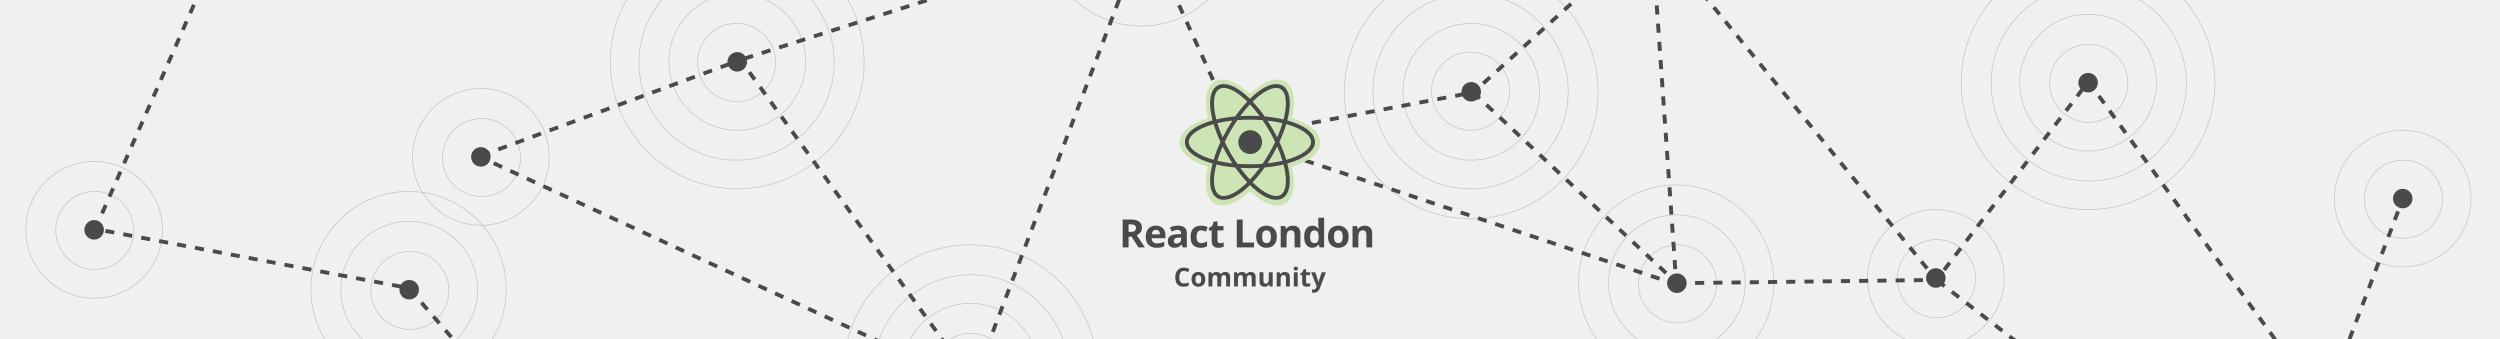
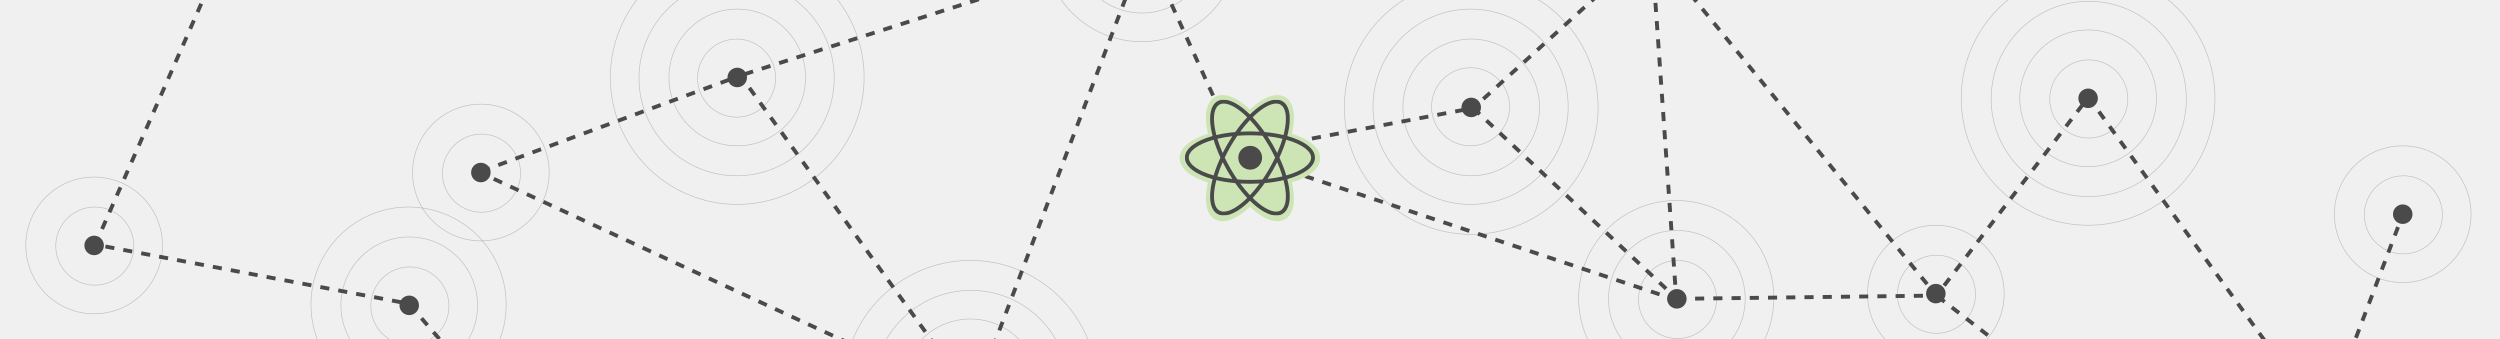
<svg xmlns="http://www.w3.org/2000/svg" xmlns:xlink="http://www.w3.org/1999/xlink" width="1920px" height="260px" viewBox="0 0 1920 260" version="1.1">
  <defs>
    <polygon id="path-1" points="0 89.516 99.904 89.516 99.904 0.544 1.09294574e-20 0.544" />
  </defs>
  <g id="Welcome" stroke="none" stroke-width="1" fill="none" fill-rule="evenodd">
-     <g id="Header-clear-background-">
-       <g id="Dots" transform="translate(19.82613, -130)">
+     <g id="Header-clear-background--Copy">
+       <g id="Dots" transform="translate(19.82613, -118)">
        <g id="dot" transform="translate(781.7553, 0)" stroke-width="0.5" stroke="#4A4A4A" opacity="0.3">
          <g id="Oval-1-Copy-14">
+             <path d="M75.461,128 C104.441,128 127.933,104.495 127.933,75.5 C127.933,46.505 104.441,23 75.461,23 C46.481,23 22.988,46.505 22.988,75.5 C22.988,104.495 46.481,128 75.461,128 Z" />
            <path d="M74.961,150 C116.361,150 149.922,116.421 149.922,75 C149.922,33.579 116.361,0 74.961,0 C33.561,0 0,33.579 0,75 C0,116.421 33.561,150 74.961,150 Z" />
          </g>
        </g>
        <g id="dot" transform="translate(297, 198)">
          <g id="Oval-1-Copy-14">
            <path d="M52.473,60 C56.613,60 59.969,56.642 59.969,52.5 C59.969,48.358 56.613,45 52.473,45 C48.333,45 44.977,48.358 44.977,52.5 C44.977,56.642 48.333,60 52.473,60 Z" fill="#4A4A4A" />
            <path d="M52.972,83 C69.532,83 82.957,69.569 82.957,53 C82.957,36.431 69.532,23 52.972,23 C36.412,23 22.988,36.431 22.988,53 C22.988,69.569 36.412,83 52.972,83 Z" stroke="#4A4A4A" stroke-width="0.5" opacity="0.3" />
            <path d="M52.473,105 C81.453,105 104.945,81.495 104.945,52.5 C104.945,23.505 81.453,0 52.473,0 C23.493,0 0,23.505 0,52.5 C0,81.495 23.493,105 52.473,105 Z" stroke="#4A4A4A" stroke-width="0.5" opacity="0.3" />
          </g>
        </g>
        <g id="dot" transform="translate(0, 254)">
          <g id="Oval-1-Copy-14">
            <path d="M52.473,60 C56.613,60 59.969,56.642 59.969,52.5 C59.969,48.358 56.613,45 52.473,45 C48.333,45 44.977,48.358 44.977,52.5 C44.977,56.642 48.333,60 52.473,60 Z" fill="#4A4A4A" />
            <path d="M52.972,83 C69.532,83 82.957,69.569 82.957,53 C82.957,36.431 69.532,23 52.972,23 C36.412,23 22.988,36.431 22.988,53 C22.988,69.569 36.412,83 52.972,83 Z" stroke="#4A4A4A" stroke-width="0.5" opacity="0.3" />
            <path d="M52.473,105 C81.453,105 104.945,81.495 104.945,52.5 C104.945,23.505 81.453,0 52.473,0 C23.493,0 0,23.505 0,52.5 C0,81.495 23.493,105 52.473,105 Z" stroke="#4A4A4A" stroke-width="0.5" opacity="0.3" />
          </g>
        </g>
        <g id="dot" transform="translate(1773, 230)">
          <g id="Oval-1-Copy-14">
            <path d="M52.473,60 C56.613,60 59.969,56.642 59.969,52.5 C59.969,48.358 56.613,45 52.473,45 C48.333,45 44.977,48.358 44.977,52.5 C44.977,56.642 48.333,60 52.473,60 Z" fill="#4A4A4A" />
            <path d="M52.972,83 C69.532,83 82.957,69.569 82.957,53 C82.957,36.431 69.532,23 52.972,23 C36.412,23 22.988,36.431 22.988,53 C22.988,69.569 36.412,83 52.972,83 Z" stroke="#4A4A4A" stroke-width="0.5" opacity="0.3" />
            <path d="M52.473,105 C81.453,105 104.945,81.495 104.945,52.5 C104.945,23.505 81.453,0 52.473,0 C23.493,0 0,23.505 0,52.5 C0,81.495 23.493,105 52.473,105 Z" stroke="#4A4A4A" stroke-width="0.5" opacity="0.3" />
          </g>
        </g>
        <g id="dot" transform="translate(448.9287, 80)">
          <g id="Oval-1-Copy-14">
            <path d="M97.449,105 C101.589,105 104.945,101.642 104.945,97.5 C104.945,93.358 101.589,90 97.449,90 C93.309,90 89.953,93.358 89.953,97.5 C89.953,101.642 93.309,105 97.449,105 Z" fill="#4A4A4A" />
            <path d="M96.95,128 C113.509,128 126.934,114.569 126.934,98 C126.934,81.431 113.509,68 96.95,68 C80.39,68 66.965,81.431 66.965,98 C66.965,114.569 80.39,128 96.95,128 Z" stroke="#4A4A4A" stroke-width="0.5" opacity="0.3" />
            <path d="M97.449,150 C126.429,150 149.922,126.495 149.922,97.5 C149.922,68.505 126.429,45 97.449,45 C68.469,45 44.977,68.505 44.977,97.5 C44.977,126.495 68.469,150 97.449,150 Z" stroke="#4A4A4A" stroke-width="0.5" opacity="0.3" />
            <path d="M96.95,173 C138.349,173 171.91,139.421 171.91,98 C171.91,56.579 138.349,23 96.95,23 C55.55,23 21.989,56.579 21.989,98 C21.989,139.421 55.55,173 96.95,173 Z" stroke="#4A4A4A" stroke-width="0.5" opacity="0.3" />
            <path d="M97.449,195 C151.269,195 194.898,151.348 194.898,97.5 C194.898,43.652 151.269,0 97.449,0 C43.63,0 0,43.652 0,97.5 C0,151.348 43.63,195 97.449,195 Z" stroke="#4A4A4A" stroke-width="0.5" opacity="0.3" />
          </g>
        </g>
        <g id="dot" transform="translate(219, 277)">
          <g id="Oval-1-Copy-14">
            <path d="M75.461,83 C79.601,83 82.957,79.642 82.957,75.5 C82.957,71.358 79.601,68 75.461,68 C71.321,68 67.965,71.358 67.965,75.5 C67.965,79.642 71.321,83 75.461,83 Z" fill="#4A4A4A" />
            <path d="M75.96,106 C92.52,106 105.945,92.569 105.945,76 C105.945,59.431 92.52,46 75.96,46 C59.401,46 45.976,59.431 45.976,76 C45.976,92.569 59.401,106 75.96,106 Z" stroke="#4A4A4A" stroke-width="0.5" opacity="0.3" />
            <path d="M75.461,128 C104.441,128 127.933,104.495 127.933,75.5 C127.933,46.505 104.441,23 75.461,23 C46.481,23 22.988,46.505 22.988,75.5 C22.988,104.495 46.481,128 75.461,128 Z" stroke="#4A4A4A" stroke-width="0.5" opacity="0.3" />
            <path d="M74.961,150 C116.361,150 149.922,116.421 149.922,75 C149.922,33.579 116.361,0 74.961,0 C33.561,0 0,33.579 0,75 C0,116.421 33.561,150 74.961,150 Z" stroke="#4A4A4A" stroke-width="0.5" opacity="0.3" />
          </g>
        </g>
        <g id="dot" transform="translate(1011.645, 103)">
          <g id="Oval-1-Copy-14">
            <path d="M98.437,105 C102.577,105 105.933,101.642 105.933,97.5 C105.933,93.358 102.577,90 98.437,90 C94.297,90 90.941,93.358 90.941,97.5 C90.941,101.642 94.297,105 98.437,105 Z" fill="#4A4A4A" />
            <path d="M97.938,127 C114.497,127 127.922,113.569 127.922,97 C127.922,80.431 114.497,67 97.938,67 C81.378,67 67.953,80.431 67.953,97 C67.953,113.569 81.378,127 97.938,127 Z" stroke="#4A4A4A" stroke-width="0.5" opacity="0.3" />
            <path d="M98.437,150 C127.417,150 150.91,126.495 150.91,97.5 C150.91,68.505 127.417,45 98.437,45 C69.457,45 45.965,68.505 45.965,97.5 C45.965,126.495 69.457,150 98.437,150 Z" stroke="#4A4A4A" stroke-width="0.5" opacity="0.3" />
            <path d="M97.938,172 C139.337,172 172.898,138.421 172.898,97 C172.898,55.579 139.337,22 97.938,22 C56.538,22 22.977,55.579 22.977,97 C22.977,138.421 56.538,172 97.938,172 Z" stroke="#4A4A4A" stroke-width="0.5" opacity="0.3" />
            <path d="M98.437,195 C152.257,195 195.887,151.348 195.887,97.5 C195.887,43.652 152.257,0 98.437,0 C44.618,0 0.988,43.652 0.988,97.5 C0.988,151.348 44.618,195 98.437,195 Z" stroke="#4A4A4A" stroke-width="0.5" opacity="0.3" />
          </g>
        </g>
        <g id="dot" transform="translate(1192.542, 272)">
          <g id="Oval-1-Copy-14">
            <path d="M75.461,83 C79.601,83 82.957,79.642 82.957,75.5 C82.957,71.358 79.601,68 75.461,68 C71.321,68 67.965,71.358 67.965,75.5 C67.965,79.642 71.321,83 75.461,83 Z" fill="#4A4A4A" />
            <path d="M75.96,106 C92.52,106 105.945,92.569 105.945,76 C105.945,59.431 92.52,46 75.96,46 C59.401,46 45.976,59.431 45.976,76 C45.976,92.569 59.401,106 75.96,106 Z" stroke="#4A4A4A" stroke-width="0.5" opacity="0.3" />
            <path d="M75.461,128 C104.441,128 127.933,104.495 127.933,75.5 C127.933,46.505 104.441,23 75.461,23 C46.481,23 22.988,46.505 22.988,75.5 C22.988,104.495 46.481,128 75.461,128 Z" stroke="#4A4A4A" stroke-width="0.5" opacity="0.3" />
            <path d="M74.961,150 C116.361,150 149.922,116.421 149.922,75 C149.922,33.579 116.361,0 74.961,0 C33.561,0 0,33.579 0,75 C0,116.421 33.561,150 74.961,150 Z" stroke="#4A4A4A" stroke-width="0.5" opacity="0.3" />
          </g>
        </g>
        <g id="dot" transform="translate(1414.426, 291)">
          <g id="Oval-1-Copy-14">
            <path d="M52.473,60 C56.613,60 59.969,56.642 59.969,52.5 C59.969,48.358 56.613,45 52.473,45 C48.333,45 44.977,48.358 44.977,52.5 C44.977,56.642 48.333,60 52.473,60 Z" fill="#4A4A4A" />
            <path d="M52.972,83 C69.532,83 82.957,69.569 82.957,53 C82.957,36.431 69.532,23 52.972,23 C36.412,23 22.988,36.431 22.988,53 C22.988,69.569 36.412,83 52.972,83 Z" stroke="#4A4A4A" stroke-width="0.5" opacity="0.3" />
            <path d="M52.473,105 C81.453,105 104.945,81.495 104.945,52.5 C104.945,23.505 81.453,0 52.473,0 C23.493,0 0,23.505 0,52.5 C0,81.495 23.493,105 52.473,105 Z" stroke="#4A4A4A" stroke-width="0.5" opacity="0.3" />
          </g>
        </g>
        <g id="dot" transform="translate(1486.392, 96)">
          <g id="Oval-1-Copy-14">
            <path d="M97.449,105 C101.589,105 104.945,101.642 104.945,97.5 C104.945,93.358 101.589,90 97.449,90 C93.309,90 89.953,93.358 89.953,97.5 C89.953,101.642 93.309,105 97.449,105 Z" fill="#4A4A4A" />
            <path d="M97.949,128 C114.509,128 127.933,114.569 127.933,98 C127.933,81.431 114.509,68 97.949,68 C81.389,68 67.965,81.431 67.965,98 C67.965,114.569 81.389,128 97.949,128 Z" stroke="#4A4A4A" stroke-width="0.5" opacity="0.3" />
            <path d="M97.449,150 C126.429,150 149.922,126.495 149.922,97.5 C149.922,68.505 126.429,45 97.449,45 C68.469,45 44.977,68.505 44.977,97.5 C44.977,126.495 68.469,150 97.449,150 Z" stroke="#4A4A4A" stroke-width="0.5" opacity="0.3" />
            <path d="M97.949,173 C139.349,173 172.91,139.421 172.91,98 C172.91,56.579 139.349,23 97.949,23 C56.549,23 22.988,56.579 22.988,98 C22.988,139.421 56.549,173 97.949,173 Z" stroke="#4A4A4A" stroke-width="0.5" opacity="0.3" />
            <path d="M97.449,195 C151.269,195 194.898,151.348 194.898,97.5 C194.898,43.652 151.269,0 97.449,0 C43.63,0 0,43.652 0,97.5 C0,151.348 43.63,195 97.449,195 Z" stroke="#4A4A4A" stroke-width="0.5" opacity="0.3" />
          </g>
        </g>
        <g id="dot" transform="translate(628, 318)" stroke-width="0.5" stroke="#4A4A4A" opacity="0.3">
          <g id="Oval-1-Copy-14">
-             <path d="M97.949,128 C114.509,128 127.933,114.569 127.933,98 C127.933,81.431 114.509,68 97.949,68 C81.389,68 67.965,81.431 67.965,98 C67.965,114.569 81.389,128 97.949,128 Z" />
            <path d="M97.449,150 C126.429,150 149.922,126.495 149.922,97.5 C149.922,68.505 126.429,45 97.449,45 C68.469,45 44.977,68.505 44.977,97.5 C44.977,126.495 68.469,150 97.449,150 Z" />
            <path d="M97.949,173 C139.349,173 172.91,139.421 172.91,98 C172.91,56.579 139.349,23 97.949,23 C56.549,23 22.988,56.579 22.988,98 C22.988,139.421 56.549,173 97.949,173 Z" />
            <path d="M97.449,195 C151.269,195 194.898,151.348 194.898,97.5 C194.898,43.652 151.269,0 97.449,0 C43.63,0 0,43.652 0,97.5 C0,151.348 43.63,195 97.449,195 Z" />
          </g>
        </g>
      </g>
-       <path d="M366.5,119.5 L747.11,295.5" id="Path-187" stroke="#4A4A4A" stroke-width="3" stroke-dasharray="7,7" />
-       <path d="M1487.926,215.5 L1653.5,343.5" id="Path-187-Copy" stroke="#4A4A4A" stroke-width="3" stroke-dasharray="7,7" />
-       <path d="M571.702,45 L881.54,-54" id="Path-188" stroke="#4A4A4A" stroke-width="3" stroke-dasharray="7,7" />
-       <path d="M1287.829,218.5 L952.004,106.5" id="Path-189" stroke="#4A4A4A" stroke-width="3" stroke-dasharray="7,7" />
-       <path d="M1268.839,-53.5 L1130.91,71.5" id="Path-190" stroke="#4A4A4A" stroke-width="3" stroke-dasharray="7,7" />
-       <path d="M1287.829,217.5 L1487.225,215" id="Path-191" stroke="#4A4A4A" stroke-width="3" stroke-dasharray="7,7" />
-       <path d="M369.561,119.605 L568.703,46 L747.61,294 L879.541,-53 L951.504,105 L1131.41,71 L1287.329,217 L1268.339,-53 L1487.225,215 L1603.918,62.605 L1784.701,312.324 L1845.52,152.27 M520.728,460 L314.012,221.25 L73.141,175.836 L180.905,-69" id="Path-158" stroke="#4A4A4A" stroke-width="3" stroke-dasharray="7,7" />
-       <g id="React" transform="translate(859, 63)">
-         <g stroke-width="1" fill-rule="evenodd">
-           <path d="M152.9,46.452 C152.9,39.198 144.235,32.916 130.778,29.158 C131.359,26.899 131.827,24.697 132.16,22.58 C133.859,11.787 132,4.223 126.925,1.281 C121.85,-1.66 114.397,0.505 105.935,7.379 C104.274,8.728 102.609,10.237 100.951,11.873 C99.292,10.237 97.626,8.728 95.965,7.379 C87.504,0.505 80.048,-1.662 74.975,1.281 C69.901,4.223 68.041,11.787 69.74,22.58 C70.073,24.697 70.541,26.899 71.123,29.158 C57.666,32.916 49,39.198 49,46.452 C49,53.706 57.666,59.988 71.123,63.746 C70.541,66.005 70.073,68.207 69.74,70.324 C68.041,81.118 69.901,88.681 74.975,91.624 C76.453,92.48 78.133,92.904 79.982,92.904 C84.477,92.904 89.968,90.398 95.965,85.525 C97.626,84.176 99.292,82.667 100.951,81.031 C102.609,82.667 104.274,84.176 105.935,85.525 C111.932,90.398 117.422,92.904 121.919,92.904 C123.767,92.904 125.448,92.48 126.925,91.624 C132,88.681 133.859,81.118 132.16,70.324 C131.827,68.207 131.359,66.005 130.778,63.746 C144.235,59.988 152.9,53.706 152.9,46.452" id="Fill-1" fill="#CDE5B4" />
-           <path d="M152.9,46.452 C152.9,39.198 144.235,32.916 130.778,29.158 C131.359,26.899 131.827,24.697 132.16,22.58 C133.859,11.787 132,4.223 126.925,1.281 C121.85,-1.66 114.397,0.505 105.935,7.379 C104.274,8.728 102.609,10.237 100.951,11.873 C99.292,10.237 97.626,8.728 95.965,7.379 C87.504,0.505 80.048,-1.662 74.975,1.281 C69.901,4.223 68.041,11.787 69.74,22.58 C70.073,24.697 70.541,26.899 71.123,29.158 C57.666,32.916 49,39.198 49,46.452 C49,53.706 57.666,59.988 71.123,63.746 C70.541,66.005 70.073,68.207 69.74,70.324 C68.041,81.118 69.901,88.681 74.975,91.624 C76.453,92.48 78.133,92.904 79.982,92.904 C84.477,92.904 89.968,90.398 95.965,85.525 C97.626,84.176 99.292,82.667 100.951,81.031 C102.609,82.667 104.274,84.176 105.935,85.525 C111.932,90.398 117.422,92.904 121.919,92.904 C123.767,92.904 125.448,92.48 126.925,91.624 C132,88.681 133.859,81.118 132.16,70.324 C131.827,68.207 131.359,66.005 130.778,63.746 C144.235,59.988 152.9,53.706 152.9,46.452 L152.9,46.452 Z" id="Stroke-3" stroke="#CDE5B4" stroke-width="4" />
-           <text id="React-London" font-family="ObjektivMk2-Bold, Objektiv Mk2" font-size="30" font-weight="bold" letter-spacing="-0.709" fill="#4A4A4A">
-             <tspan x="0.508" y="127">React London</tspan>
-           </text>
-           <g id="Group" transform="translate(51, 1)">
+       <g id="Group-3" transform="translate(73, -57)" stroke="#4A4A4A" stroke-width="3" stroke-dasharray="7,7">
+         <g id="Group-2" transform="translate(498, 15)">
+           <path d="M0.702,99 L310.54,0" id="Path-188" />
+         </g>
+         <g id="Group">
+           <path d="M293.5,188.5 L674.11,364.5" id="Path-187" />
+           <path d="M1414.926,284.5 L1580.5,412.5" id="Path-187-Copy" />
+           <path d="M1214.829,287.5 L879.004,175.5" id="Path-189" />
+           <path d="M1195.839,15.5 L1057.91,140.5" id="Path-190" />
+           <path d="M1214.829,286.5 L1414.225,284" id="Path-191" />
+           <path d="M296.561,188.605 L495.703,115 L674.61,363 L806.541,16 L878.504,174 L1058.41,140 L1214.329,286 L1195.339,16 L1414.225,284 L1530.918,131.605 L1711.701,381.324 L1772.52,221.27 M447.728,529 L241.012,290.25 L0.141,244.836 L107.905,0" id="Path-158" />
+         </g>
+       </g>
+       <g id="React" transform="translate(908, 75)">
+         <g>
+           <path d="M103.9,46.452 C103.9,39.198 95.235,32.916 81.778,29.158 C82.359,26.899 82.827,24.697 83.16,22.58 C84.859,11.787 83,4.223 77.925,1.281 C72.85,-1.66 65.397,0.505 56.935,7.379 C55.274,8.728 53.609,10.237 51.951,11.873 C50.292,10.237 48.626,8.728 46.965,7.379 C38.504,0.505 31.048,-1.662 25.975,1.281 C20.901,4.223 19.041,11.787 20.74,22.58 C21.073,24.697 21.541,26.899 22.123,29.158 C8.666,32.916 0,39.198 0,46.452 C0,53.706 8.666,59.988 22.123,63.746 C21.541,66.005 21.073,68.207 20.74,70.324 C19.041,81.118 20.901,88.681 25.975,91.624 C27.453,92.48 29.133,92.904 30.982,92.904 C35.477,92.904 40.968,90.398 46.965,85.525 C48.626,84.176 50.292,82.667 51.951,81.031 C53.609,82.667 55.274,84.176 56.935,85.525 C62.932,90.398 68.422,92.904 72.919,92.904 C74.767,92.904 76.448,92.48 77.925,91.624 C83,88.681 84.859,81.118 83.16,70.324 C82.827,68.207 82.359,66.005 81.778,63.746 C95.235,59.988 103.9,53.706 103.9,46.452" id="Fill-1" fill="#CDE5B4" />
+           <path d="M103.9,46.452 C103.9,39.198 95.235,32.916 81.778,29.158 C82.359,26.899 82.827,24.697 83.16,22.58 C84.859,11.787 83,4.223 77.925,1.281 C72.85,-1.66 65.397,0.505 56.935,7.379 C55.274,8.728 53.609,10.237 51.951,11.873 C50.292,10.237 48.626,8.728 46.965,7.379 C38.504,0.505 31.048,-1.662 25.975,1.281 C20.901,4.223 19.041,11.787 20.74,22.58 C21.073,24.697 21.541,26.899 22.123,29.158 C8.666,32.916 0,39.198 0,46.452 C0,53.706 8.666,59.988 22.123,63.746 C21.541,66.005 21.073,68.207 20.74,70.324 C19.041,81.118 20.901,88.681 25.975,91.624 C27.453,92.48 29.133,92.904 30.982,92.904 C35.477,92.904 40.968,90.398 46.965,85.525 C48.626,84.176 50.292,82.667 51.951,81.031 C53.609,82.667 55.274,84.176 56.935,85.525 C62.932,90.398 68.422,92.904 72.919,92.904 C74.767,92.904 76.448,92.48 77.925,91.624 C83,88.681 84.859,81.118 83.16,70.324 C82.827,68.207 82.359,66.005 81.778,63.746 C95.235,59.988 103.9,53.706 103.9,46.452 L103.9,46.452 Z" id="Stroke-3" stroke="#CDE5B4" stroke-width="4" />
+           <g id="Group" transform="translate(2, 1)">
            <g id="Group-5">
              <mask id="mask-2" fill="white">
                <use xlink:href="#path-1" />
              </mask>
              <g id="Clip-4" />
              <path d="M99.904,45.031 C99.904,38.084 91.572,32.068 78.632,28.468 C79.191,26.305 79.641,24.197 79.961,22.169 C81.595,11.832 79.807,4.589 74.928,1.771 C70.048,-1.045 62.881,1.028 54.745,7.611 C53.148,8.903 51.547,10.348 49.952,11.915 C48.357,10.348 46.755,8.903 45.159,7.611 C37.023,1.028 29.854,-1.047 24.976,1.771 C20.097,4.589 18.309,11.832 19.943,22.169 C20.263,24.197 20.713,26.305 21.272,28.468 C8.332,32.068 -0,38.084 -0,45.031 C-0,51.977 8.332,57.993 21.272,61.593 C20.713,63.756 20.263,65.864 19.943,67.892 C18.309,78.229 20.097,85.472 24.976,88.29 C26.397,89.11 28.013,89.516 29.79,89.516 C34.113,89.516 39.393,87.116 45.159,82.45 C46.755,81.158 48.357,79.713 49.952,78.146 C51.547,79.713 53.148,81.158 54.745,82.45 C60.511,87.116 65.79,89.516 70.114,89.516 C71.891,89.516 73.507,89.11 74.928,88.29 C79.807,85.472 81.595,78.229 79.961,67.892 C79.641,65.864 79.191,63.756 78.632,61.593 C91.572,57.993 99.904,51.977 99.904,45.031 M56.617,9.924 C61.803,5.727 66.51,3.523 70.099,3.523 C71.36,3.523 72.483,3.795 73.44,4.348 C77.124,6.474 78.43,12.801 77.023,21.706 C76.717,23.641 76.288,25.655 75.753,27.723 C71.342,26.672 66.47,25.889 61.268,25.422 C58.308,21.219 55.197,17.385 52.034,14.039 C53.56,12.539 55.091,11.158 56.617,9.924 M64.793,53.6 C63.146,56.453 61.414,59.195 59.624,61.801 C56.542,62.039 53.315,62.168 49.952,62.168 C46.589,62.168 43.362,62.039 40.28,61.801 C38.489,59.195 36.758,56.453 35.11,53.6 C33.464,50.749 31.957,47.881 30.597,45.031 C31.957,42.18 33.464,39.312 35.11,36.461 C36.758,33.608 38.489,30.867 40.28,28.26 C43.362,28.023 46.589,27.893 49.952,27.893 C53.315,27.893 56.542,28.023 59.624,28.26 C61.414,30.867 63.146,33.608 64.793,36.461 C66.439,39.312 67.947,42.18 69.307,45.031 C67.947,47.881 66.439,50.749 64.793,53.6 M70.905,48.531 C72.537,52.265 73.897,55.943 74.956,59.482 C71.462,60.311 67.61,60.977 63.452,61.439 C64.8,59.39 66.11,57.269 67.37,55.087 C68.628,52.908 69.807,50.718 70.905,48.531 M49.952,73.897 C47.422,71.213 44.922,68.203 42.507,64.929 C44.932,65.069 47.416,65.143 49.952,65.143 C52.488,65.143 54.972,65.069 57.397,64.929 C54.982,68.203 52.483,71.213 49.952,73.897 M36.451,61.439 C32.294,60.977 28.443,60.311 24.948,59.482 C26.007,55.943 27.367,52.265 28.998,48.531 C30.097,50.718 31.276,52.908 32.534,55.087 C33.794,57.269 35.104,59.39 36.451,61.439 M28.998,41.531 C27.367,37.796 26.007,34.118 24.948,30.579 C28.443,29.75 32.294,29.085 36.451,28.622 C35.104,30.671 33.794,32.792 32.534,34.974 C31.276,37.153 30.097,39.343 28.998,41.531 M49.952,16.164 C52.483,18.848 54.982,21.858 57.397,25.132 C54.972,24.992 52.488,24.918 49.952,24.918 C47.416,24.918 44.932,24.992 42.507,25.132 C44.922,21.858 47.422,18.848 49.952,16.164 M67.37,34.974 C66.11,32.792 64.8,30.671 63.452,28.622 C67.61,29.085 71.462,29.75 74.956,30.579 C73.897,34.118 72.537,37.796 70.905,41.531 C69.807,39.343 68.628,37.153 67.37,34.974 M22.881,21.706 C21.474,12.801 22.78,6.474 26.464,4.348 C27.422,3.795 28.543,3.523 29.805,3.523 C33.393,3.523 38.101,5.728 43.287,9.924 C44.813,11.158 46.344,12.539 47.871,14.039 C44.707,17.385 41.596,21.219 38.635,25.422 C33.435,25.889 28.562,26.672 24.151,27.723 C23.617,25.655 23.187,23.641 22.881,21.706 M2.976,45.031 C2.976,39.953 10.088,34.66 22.067,31.323 C23.385,35.741 25.151,40.359 27.314,45.031 C25.151,49.702 23.385,54.32 22.067,58.739 C10.088,55.402 2.976,50.108 2.976,45.031 M43.287,80.137 C36.279,85.808 30.148,87.842 26.464,85.713 C22.78,83.587 21.474,77.26 22.881,68.356 C23.187,66.42 23.617,64.406 24.151,62.338 C28.562,63.389 33.435,64.172 38.635,64.639 C41.596,68.842 44.707,72.677 47.871,76.022 C46.344,77.522 44.813,78.903 43.287,80.137 M77.023,68.356 C78.43,77.26 77.124,83.587 73.44,85.713 C69.757,87.84 63.625,85.807 56.617,80.137 C55.091,78.903 53.56,77.522 52.034,76.022 C55.197,72.677 58.308,68.842 61.268,64.639 C66.47,64.172 71.342,63.389 75.753,62.338 C76.288,64.406 76.717,66.42 77.023,68.356 M77.837,58.739 C76.52,54.32 74.752,49.702 72.591,45.031 C74.752,40.359 76.52,35.741 77.837,31.323 C89.816,34.66 96.929,39.953 96.929,45.031 C96.929,50.108 89.816,55.402 77.837,58.739" id="Fill-3" fill="#4A4A4A" mask="url(#mask-2)" />
            </g>
            <path d="M50.152,36 C45.098,36 41,40.098 41,45.152 C41,50.206 45.098,54.303 50.152,54.303 C55.206,54.303 59.303,50.206 59.303,45.152 C59.303,40.098 55.206,36 50.152,36" id="Fill-1" fill="#4A4A4A" />
          </g>
        </g>
-         <text id="Community" font-family="ObjektivMk2-Bold, Objektiv Mk2" font-size="20" font-weight="bold" fill="#4A4A4A">
-           <tspan x="42.43" y="157">Community</tspan>
-         </text>
      </g>
    </g>
  </g>
</svg>
